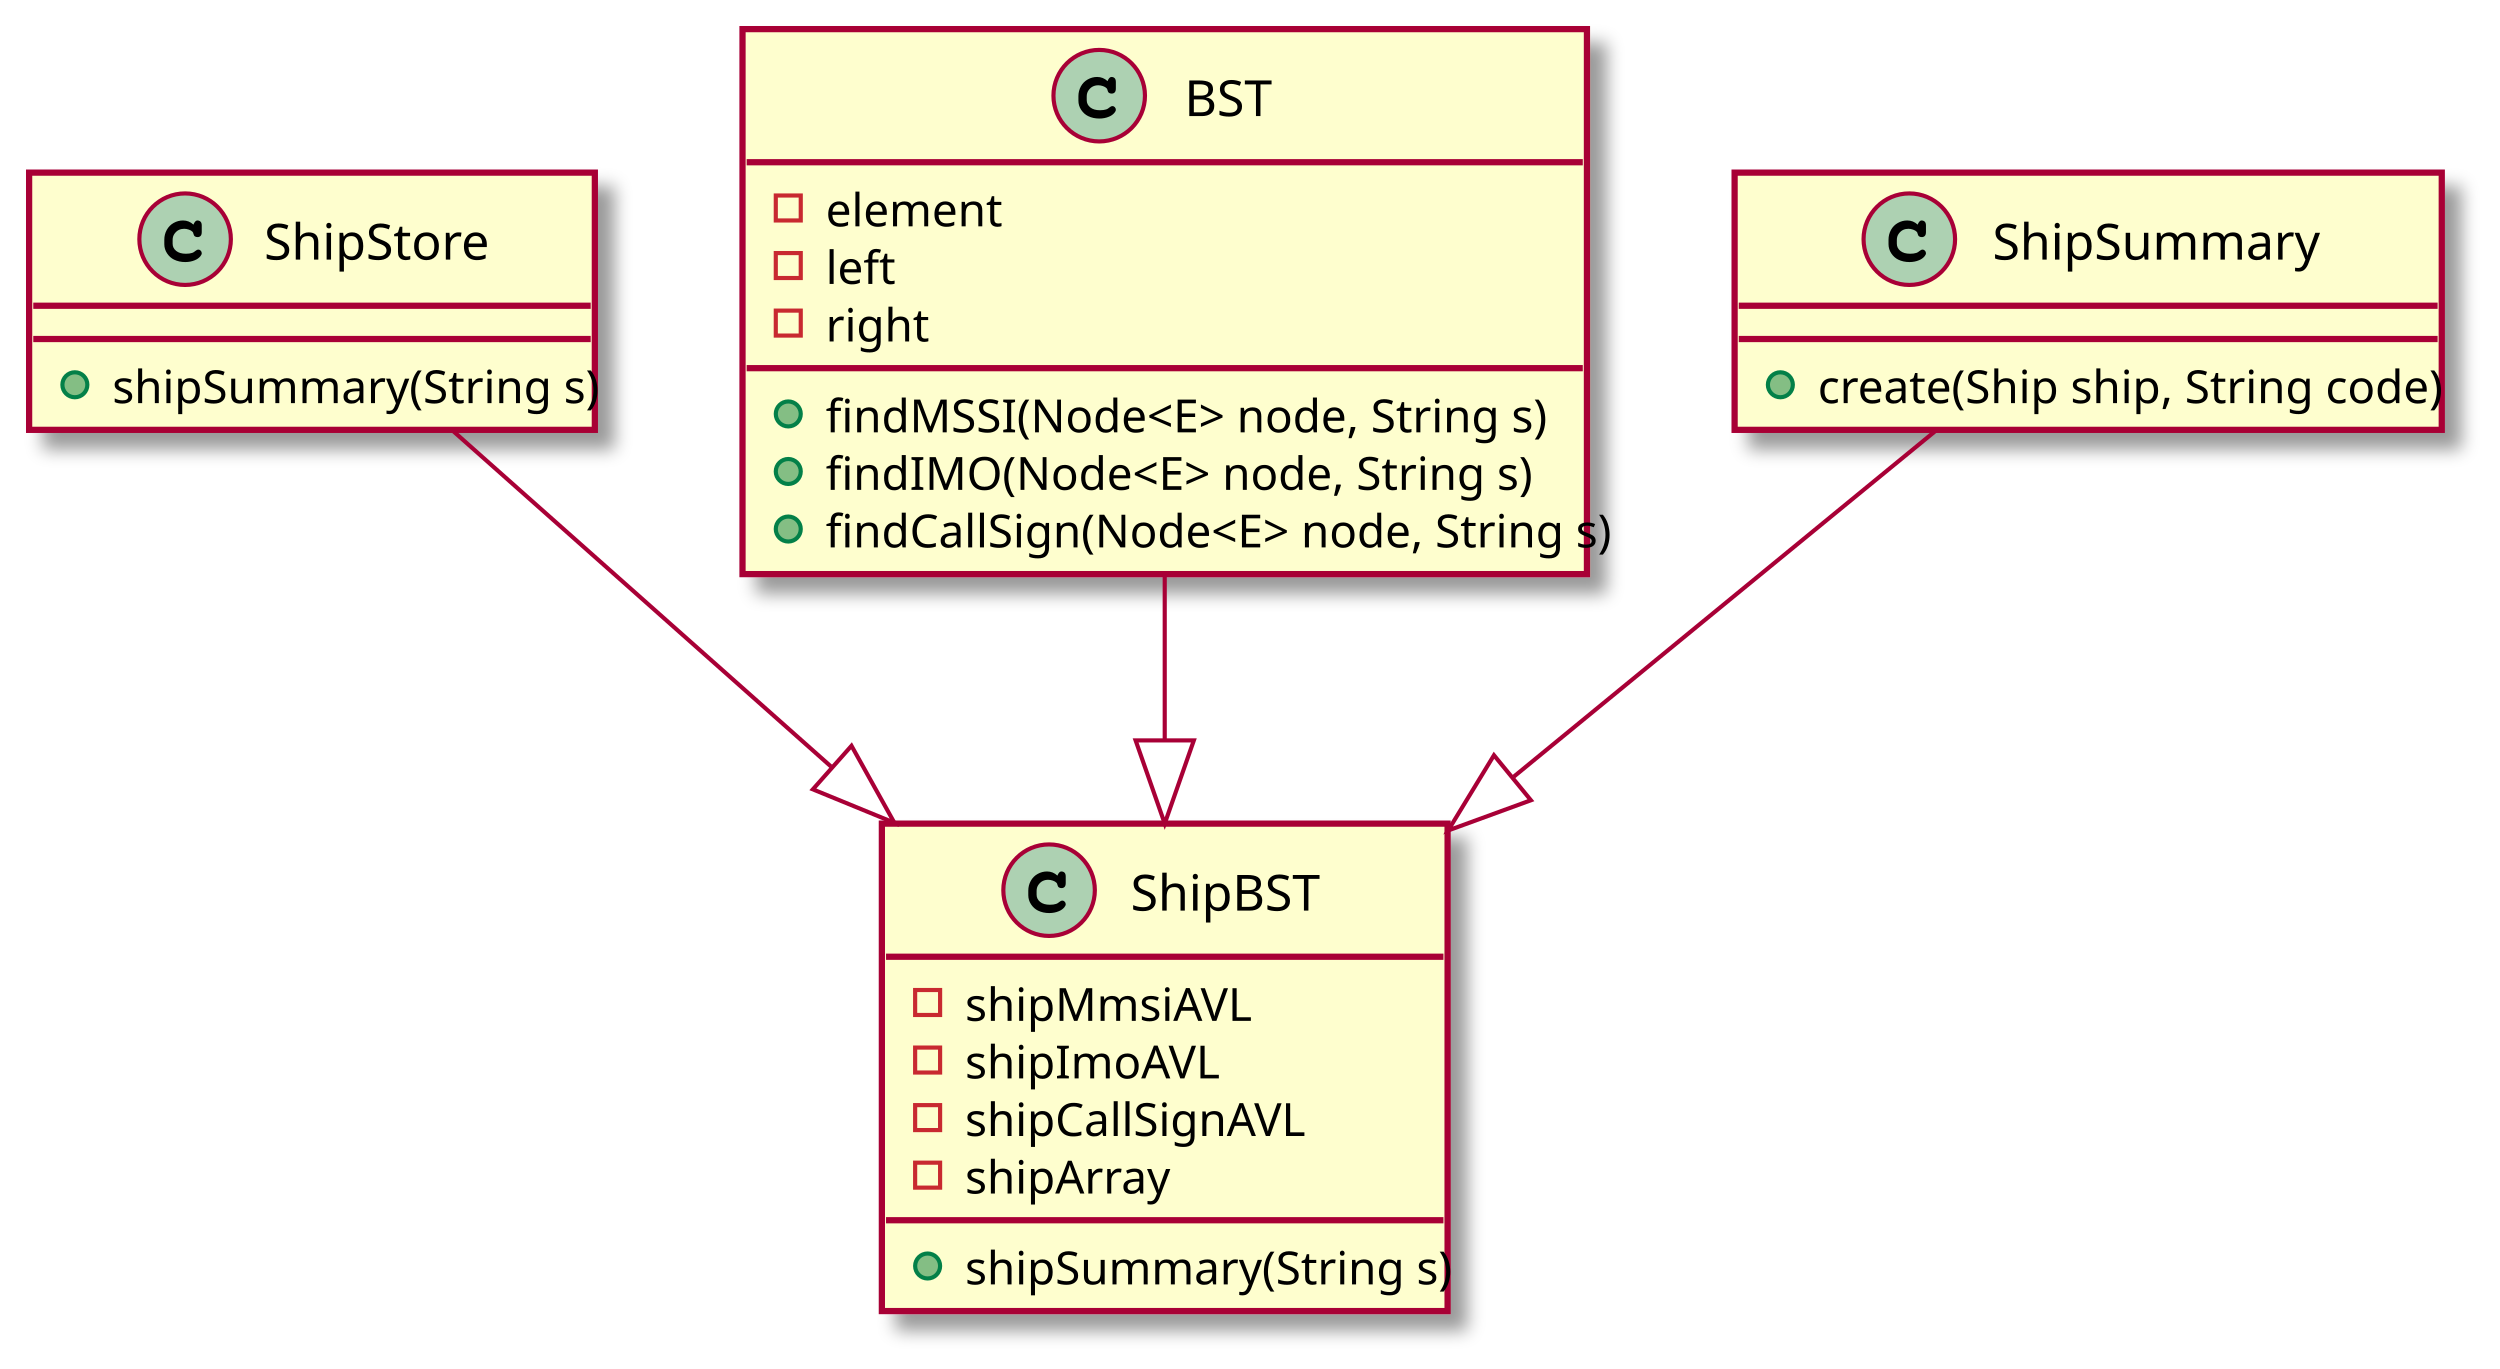
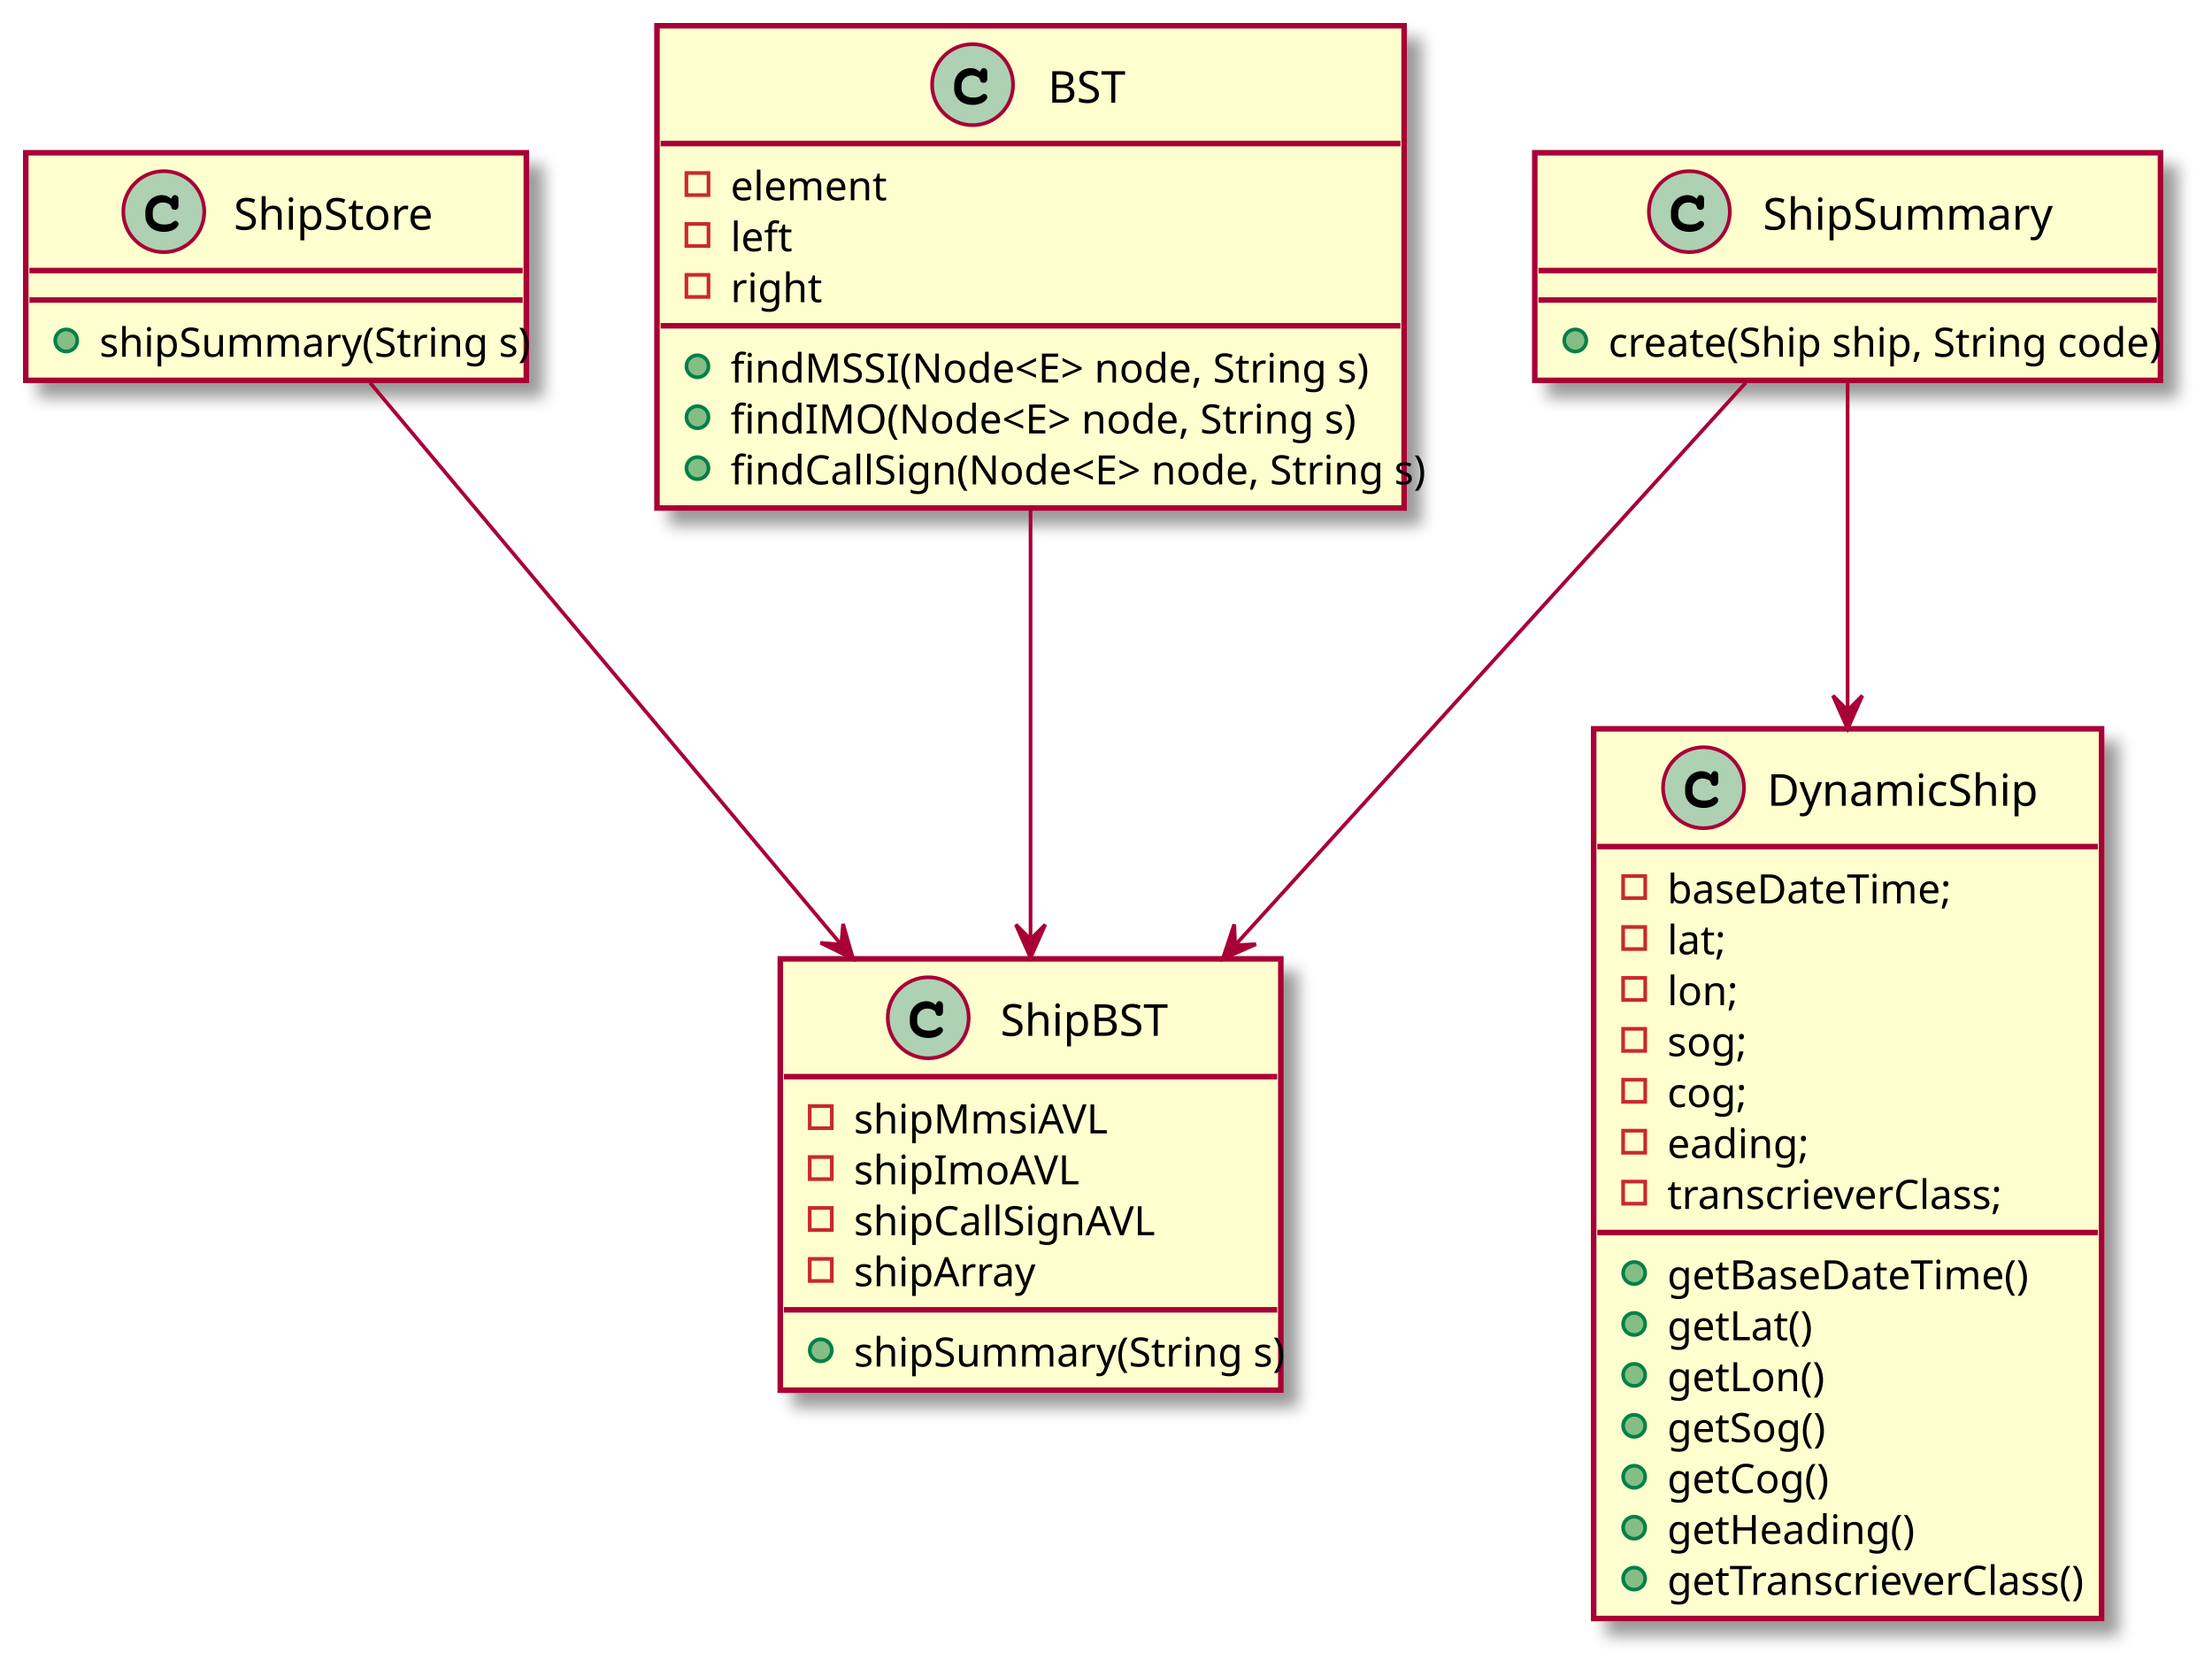
- <svg xmlns="http://www.w3.org/2000/svg" contentScriptType="application/ecmascript" contentStyleType="text/css" height="329px" preserveAspectRatio="none" style="width:601px;height:329px;background:#FFFFFF;" version="1.1" viewBox="0 0 601 329" width="601px" zoomAndPan="magnify">
+ <svg xmlns="http://www.w3.org/2000/svg" contentScriptType="application/ecmascript" contentStyleType="text/css" height="453px" preserveAspectRatio="none" style="width:601px;height:453px;background:#FFFFFF;" version="1.1" viewBox="0 0 601 453" width="601px" zoomAndPan="magnify">
  <defs>
-     <filter height="300%" id="fvtpdnmj3bfv8" width="300%" x="-1" y="-1">
+     <filter height="300%" id="f196x17f7mw6dp" width="300%" x="-1" y="-1">
      <feGaussianBlur result="blurOut" stdDeviation="2.0" />
      <feColorMatrix in="blurOut" result="blurOut2" type="matrix" values="0 0 0 0 0 0 0 0 0 0 0 0 0 0 0 0 0 0 .4 0" />
      <feOffset dx="4.0" dy="4.0" in="blurOut2" result="blurOut3" />
      <feBlend in="SourceGraphic" in2="blurOut3" mode="normal" />
    </filter>
  </defs>
  <g>
-     <rect codeLine="3" fill="#FEFECE" filter="url(#fvtpdnmj3bfv8)" height="61.836" id="ShipStore" style="stroke:#A80036;stroke-width:1.5;" width="136" x="7" y="41.5" />
+     <rect codeLine="3" fill="#FEFECE" filter="url(#f196x17f7mw6dp)" height="61.836" id="ShipStore" style="stroke:#A80036;stroke-width:1.5;" width="136" x="7" y="41.5" />
    <ellipse cx="44.5" cy="57.5" fill="#ADD1B2" rx="11" ry="11" style="stroke:#A80036;stroke-width:1.0;" />
    <path d="M46.5,54 Q46.703,53.5 46.938,53.25 Q47.172,53 47.438,53 Q47.906,53 48.203,53.281 Q48.5,53.562 48.5,54.219 L48.5,55.781 Q48.5,56.438 48.219,56.719 Q47.938,57 47.5,57 Q47.109,57 46.859,56.828 Q46.609,56.656 46.5,56.203 Q46.453,55.891 46.281,55.719 Q45.969,55.391 45.406,55.203 Q44.844,55 44.281,55 Q43.578,55 42.984,55.281 Q42.406,55.562 41.953,56.188 Q41.5,56.812 41.5,57.672 L41.5,58.594 Q41.5,59.625 42.344,60.312 Q43.188,61 44.688,61 Q45.578,61 46.203,60.797 Q46.562,60.688 46.969,60.328 Q47.234,60.125 47.375,60.062 Q47.516,60 47.688,60 Q48.016,60 48.25,60.266 Q48.5,60.516 48.5,60.875 Q48.5,61.219 48.156,61.625 Q47.656,62.219 46.859,62.547 Q45.812,63 44.531,63 Q43.031,63 41.828,62.406 Q40.859,61.938 40.172,60.922 Q39.5,59.906 39.5,58.703 L39.5,57.609 Q39.5,56.359 40.094,55.266 Q40.703,54.172 41.75,53.594 Q42.812,53 44,53 Q44.719,53 45.344,53.25 Q45.969,53.5 46.5,54 Z " fill="#000000" />
    <text fill="#000000" font-family="sans-serif" font-size="12" lengthAdjust="spacing" textLength="54" x="63.5" y="62.41">ShipStore</text>
    <line style="stroke:#A80036;stroke-width:1.5;" x1="8" x2="142" y1="73.5" y2="73.5" />
    <line style="stroke:#A80036;stroke-width:1.5;" x1="8" x2="142" y1="81.5" y2="81.5" />
    <ellipse cx="18" cy="92.5" fill="#84BE84" rx="3" ry="3" style="stroke:#038048;stroke-width:1.0;" />
    <text fill="#000000" font-family="sans-serif" font-size="11" lengthAdjust="spacing" textLength="110" x="27" y="96.919">shipSummary(String s)</text>
-     <rect codeLine="6" fill="#FEFECE" filter="url(#fvtpdnmj3bfv8)" height="117.18" id="ShipBST" style="stroke:#A80036;stroke-width:1.5;" width="136" x="212" y="198" />
-     <ellipse cx="252.2" cy="214" fill="#ADD1B2" rx="11" ry="11" style="stroke:#A80036;stroke-width:1.0;" />
-     <path d="M254.2,210.5 Q254.403,210 254.637,209.75 Q254.872,209.5 255.137,209.5 Q255.606,209.5 255.903,209.781 Q256.2,210.062 256.2,210.719 L256.2,212.281 Q256.2,212.938 255.919,213.219 Q255.637,213.5 255.2,213.5 Q254.809,213.5 254.559,213.328 Q254.309,213.156 254.2,212.703 Q254.153,212.391 253.981,212.219 Q253.669,211.891 253.106,211.703 Q252.544,211.5 251.981,211.5 Q251.278,211.5 250.684,211.781 Q250.106,212.062 249.653,212.688 Q249.2,213.312 249.2,214.172 L249.2,215.094 Q249.2,216.125 250.044,216.812 Q250.887,217.5 252.387,217.5 Q253.278,217.5 253.903,217.297 Q254.262,217.188 254.669,216.828 Q254.934,216.625 255.075,216.562 Q255.216,216.5 255.387,216.5 Q255.716,216.5 255.95,216.766 Q256.2,217.016 256.2,217.375 Q256.2,217.719 255.856,218.125 Q255.356,218.719 254.559,219.047 Q253.512,219.5 252.231,219.5 Q250.731,219.5 249.528,218.906 Q248.559,218.438 247.872,217.422 Q247.2,216.406 247.2,215.203 L247.2,214.109 Q247.2,212.859 247.794,211.766 Q248.403,210.672 249.45,210.094 Q250.512,209.5 251.7,209.5 Q252.419,209.5 253.044,209.75 Q253.669,210 254.2,210.5 Z " fill="#000000" />
-     <text fill="#000000" font-family="sans-serif" font-size="12" lengthAdjust="spacing" textLength="48" x="271.8" y="218.91">ShipBST</text>
-     <line style="stroke:#A80036;stroke-width:1.5;" x1="213" x2="347" y1="230" y2="230" />
-     <rect fill="none" height="6" style="stroke:#C82930;stroke-width:1.0;" width="6" x="220" y="238" />
-     <text fill="#000000" font-family="sans-serif" font-size="11" lengthAdjust="spacing" textLength="66" x="232" y="245.419">shipMmsiAVL</text>
-     <rect fill="none" height="6" style="stroke:#C82930;stroke-width:1.0;" width="6" x="220" y="251.836" />
-     <text fill="#000000" font-family="sans-serif" font-size="11" lengthAdjust="spacing" textLength="58" x="232" y="259.255">shipImoAVL</text>
-     <rect fill="none" height="6" style="stroke:#C82930;stroke-width:1.0;" width="6" x="220" y="265.672" />
-     <text fill="#000000" font-family="sans-serif" font-size="11" lengthAdjust="spacing" textLength="80" x="232" y="273.091">shipCallSignAVL</text>
-     <rect fill="none" height="6" style="stroke:#C82930;stroke-width:1.0;" width="6" x="220" y="279.508" />
-     <text fill="#000000" font-family="sans-serif" font-size="11" lengthAdjust="spacing" textLength="48" x="232" y="286.927">shipArray</text>
-     <line style="stroke:#A80036;stroke-width:1.5;" x1="213" x2="347" y1="293.344" y2="293.344" />
-     <ellipse cx="223" cy="304.344" fill="#84BE84" rx="3" ry="3" style="stroke:#038048;stroke-width:1.0;" />
-     <text fill="#000000" font-family="sans-serif" font-size="11" lengthAdjust="spacing" textLength="110" x="232" y="308.763">shipSummary(String s)</text>
-     <rect codeLine="13" fill="#FEFECE" filter="url(#fvtpdnmj3bfv8)" height="131.016" id="BST" style="stroke:#A80036;stroke-width:1.5;" width="203" x="178.5" y="7" />
+     <rect codeLine="6" fill="#FEFECE" filter="url(#f196x17f7mw6dp)" height="117.18" id="ShipBST" style="stroke:#A80036;stroke-width:1.5;" width="136" x="212" y="260.5" />
+     <ellipse cx="252.2" cy="276.5" fill="#ADD1B2" rx="11" ry="11" style="stroke:#A80036;stroke-width:1.0;" />
+     <path d="M254.2,273 Q254.403,272.5 254.637,272.25 Q254.872,272 255.137,272 Q255.606,272 255.903,272.281 Q256.2,272.562 256.2,273.219 L256.2,274.781 Q256.2,275.438 255.919,275.719 Q255.637,276 255.2,276 Q254.809,276 254.559,275.828 Q254.309,275.656 254.2,275.203 Q254.153,274.891 253.981,274.719 Q253.669,274.391 253.106,274.203 Q252.544,274 251.981,274 Q251.278,274 250.684,274.281 Q250.106,274.562 249.653,275.188 Q249.2,275.812 249.2,276.672 L249.2,277.594 Q249.2,278.625 250.044,279.312 Q250.887,280 252.387,280 Q253.278,280 253.903,279.797 Q254.262,279.688 254.669,279.328 Q254.934,279.125 255.075,279.062 Q255.216,279 255.387,279 Q255.716,279 255.95,279.266 Q256.2,279.516 256.2,279.875 Q256.2,280.219 255.856,280.625 Q255.356,281.219 254.559,281.547 Q253.512,282 252.231,282 Q250.731,282 249.528,281.406 Q248.559,280.938 247.872,279.922 Q247.2,278.906 247.2,277.703 L247.2,276.609 Q247.2,275.359 247.794,274.266 Q248.403,273.172 249.45,272.594 Q250.512,272 251.7,272 Q252.419,272 253.044,272.25 Q253.669,272.5 254.2,273 Z " fill="#000000" />
+     <text fill="#000000" font-family="sans-serif" font-size="12" lengthAdjust="spacing" textLength="48" x="271.8" y="281.41">ShipBST</text>
+     <line style="stroke:#A80036;stroke-width:1.5;" x1="213" x2="347" y1="292.5" y2="292.5" />
+     <rect fill="none" height="6" style="stroke:#C82930;stroke-width:1.0;" width="6" x="220" y="300.5" />
+     <text fill="#000000" font-family="sans-serif" font-size="11" lengthAdjust="spacing" textLength="66" x="232" y="307.919">shipMmsiAVL</text>
+     <rect fill="none" height="6" style="stroke:#C82930;stroke-width:1.0;" width="6" x="220" y="314.336" />
+     <text fill="#000000" font-family="sans-serif" font-size="11" lengthAdjust="spacing" textLength="58" x="232" y="321.755">shipImoAVL</text>
+     <rect fill="none" height="6" style="stroke:#C82930;stroke-width:1.0;" width="6" x="220" y="328.172" />
+     <text fill="#000000" font-family="sans-serif" font-size="11" lengthAdjust="spacing" textLength="80" x="232" y="335.591">shipCallSignAVL</text>
+     <rect fill="none" height="6" style="stroke:#C82930;stroke-width:1.0;" width="6" x="220" y="342.008" />
+     <text fill="#000000" font-family="sans-serif" font-size="11" lengthAdjust="spacing" textLength="48" x="232" y="349.427">shipArray</text>
+     <line style="stroke:#A80036;stroke-width:1.5;" x1="213" x2="347" y1="355.844" y2="355.844" />
+     <ellipse cx="223" cy="366.844" fill="#84BE84" rx="3" ry="3" style="stroke:#038048;stroke-width:1.0;" />
+     <text fill="#000000" font-family="sans-serif" font-size="11" lengthAdjust="spacing" textLength="110" x="232" y="371.263">shipSummary(String s)</text>
+     <rect codeLine="13" fill="#FEFECE" filter="url(#f196x17f7mw6dp)" height="131.016" id="BST" style="stroke:#A80036;stroke-width:1.5;" width="203" x="178.5" y="7" />
    <ellipse cx="264.25" cy="23" fill="#ADD1B2" rx="11" ry="11" style="stroke:#A80036;stroke-width:1.0;" />
    <path d="M266.25,19.5 Q266.453,19 266.688,18.75 Q266.922,18.5 267.188,18.5 Q267.656,18.5 267.953,18.781 Q268.25,19.062 268.25,19.719 L268.25,21.281 Q268.25,21.938 267.969,22.219 Q267.688,22.5 267.25,22.5 Q266.859,22.5 266.609,22.328 Q266.359,22.156 266.25,21.703 Q266.203,21.391 266.031,21.219 Q265.719,20.891 265.156,20.703 Q264.594,20.5 264.031,20.5 Q263.328,20.5 262.734,20.781 Q262.156,21.062 261.703,21.688 Q261.25,22.312 261.25,23.172 L261.25,24.094 Q261.25,25.125 262.094,25.812 Q262.938,26.5 264.438,26.5 Q265.328,26.5 265.953,26.297 Q266.312,26.188 266.719,25.828 Q266.984,25.625 267.125,25.562 Q267.266,25.5 267.438,25.5 Q267.766,25.5 268,25.766 Q268.25,26.016 268.25,26.375 Q268.25,26.719 267.906,27.125 Q267.406,27.719 266.609,28.047 Q265.562,28.5 264.281,28.5 Q262.781,28.5 261.578,27.906 Q260.609,27.438 259.922,26.422 Q259.25,25.406 259.25,24.203 L259.25,23.109 Q259.25,21.859 259.844,20.766 Q260.453,19.672 261.5,19.094 Q262.562,18.5 263.75,18.5 Q264.469,18.5 265.094,18.75 Q265.719,19 266.25,19.5 Z " fill="#000000" />
    <text fill="#000000" font-family="sans-serif" font-size="12" lengthAdjust="spacing" textLength="23" x="284.75" y="27.91">BST</text>
    <line style="stroke:#A80036;stroke-width:1.5;" x1="179.5" x2="380.5" y1="39" y2="39" />
    <rect fill="none" height="6" style="stroke:#C82930;stroke-width:1.0;" width="6" x="186.5" y="47" />
    <text fill="#000000" font-family="sans-serif" font-size="11" lengthAdjust="spacing" textLength="37" x="198.5" y="54.419">element</text>
    <rect fill="none" height="6" style="stroke:#C82930;stroke-width:1.0;" width="6" x="186.5" y="60.836" />
    <text fill="#000000" font-family="sans-serif" font-size="11" lengthAdjust="spacing" textLength="15" x="198.5" y="68.255">left</text>
    <rect fill="none" height="6" style="stroke:#C82930;stroke-width:1.0;" width="6" x="186.5" y="74.672" />
    <text fill="#000000" font-family="sans-serif" font-size="11" lengthAdjust="spacing" textLength="21" x="198.5" y="82.091">right</text>
    <line style="stroke:#A80036;stroke-width:1.5;" x1="179.5" x2="380.5" y1="88.508" y2="88.508" />
    <ellipse cx="189.5" cy="99.508" fill="#84BE84" rx="3" ry="3" style="stroke:#038048;stroke-width:1.0;" />
    <text fill="#000000" font-family="sans-serif" font-size="11" lengthAdjust="spacing" textLength="163" x="198.5" y="103.927">findMSSI(Node&lt;E&gt; node, String s)</text>
    <ellipse cx="189.5" cy="113.344" fill="#84BE84" rx="3" ry="3" style="stroke:#038048;stroke-width:1.0;" />
    <text fill="#000000" font-family="sans-serif" font-size="11" lengthAdjust="spacing" textLength="157" x="198.5" y="117.763">findIMO(Node&lt;E&gt; node, String s)</text>
    <ellipse cx="189.5" cy="127.18" fill="#84BE84" rx="3" ry="3" style="stroke:#038048;stroke-width:1.0;" />
    <text fill="#000000" font-family="sans-serif" font-size="11" lengthAdjust="spacing" textLength="177" x="198.5" y="131.599">findCallSign(Node&lt;E&gt; node, String s)</text>
-     <rect codeLine="22" fill="#FEFECE" filter="url(#fvtpdnmj3bfv8)" height="61.836" id="ShipSummary" style="stroke:#A80036;stroke-width:1.5;" width="170" x="417" y="41.5" />
+     <rect codeLine="22" fill="#FEFECE" filter="url(#f196x17f7mw6dp)" height="61.836" id="ShipSummary" style="stroke:#A80036;stroke-width:1.5;" width="170" x="417" y="41.5" />
    <ellipse cx="459" cy="57.5" fill="#ADD1B2" rx="11" ry="11" style="stroke:#A80036;stroke-width:1.0;" />
    <path d="M461,54 Q461.203,53.5 461.438,53.25 Q461.672,53 461.938,53 Q462.406,53 462.703,53.281 Q463,53.562 463,54.219 L463,55.781 Q463,56.438 462.719,56.719 Q462.438,57 462,57 Q461.609,57 461.359,56.828 Q461.109,56.656 461,56.203 Q460.953,55.891 460.781,55.719 Q460.469,55.391 459.906,55.203 Q459.344,55 458.781,55 Q458.078,55 457.484,55.281 Q456.906,55.562 456.453,56.188 Q456,56.812 456,57.672 L456,58.594 Q456,59.625 456.844,60.312 Q457.688,61 459.188,61 Q460.078,61 460.703,60.797 Q461.062,60.688 461.469,60.328 Q461.734,60.125 461.875,60.062 Q462.016,60 462.188,60 Q462.516,60 462.75,60.266 Q463,60.516 463,60.875 Q463,61.219 462.656,61.625 Q462.156,62.219 461.359,62.547 Q460.312,63 459.031,63 Q457.531,63 456.328,62.406 Q455.359,61.938 454.672,60.922 Q454,59.906 454,58.703 L454,57.609 Q454,56.359 454.594,55.266 Q455.203,54.172 456.25,53.594 Q457.312,53 458.5,53 Q459.219,53 459.844,53.25 Q460.469,53.5 461,54 Z " fill="#000000" />
    <text fill="#000000" font-family="sans-serif" font-size="12" lengthAdjust="spacing" textLength="78" x="479" y="62.41">ShipSummary</text>
    <line style="stroke:#A80036;stroke-width:1.5;" x1="418" x2="586" y1="73.5" y2="73.5" />
    <line style="stroke:#A80036;stroke-width:1.5;" x1="418" x2="586" y1="81.5" y2="81.5" />
    <ellipse cx="428" cy="92.5" fill="#84BE84" rx="3" ry="3" style="stroke:#038048;stroke-width:1.0;" />
    <text fill="#000000" font-family="sans-serif" font-size="11" lengthAdjust="spacing" textLength="144" x="437" y="96.919">create(Ship ship, String code)</text>
-     <path codeLine="26" d="M280,138.18 C280,150.99 280,164.55 280,177.74 " fill="none" id="BST-to-ShipBST" style="stroke:#A80036;stroke-width:1.0;" />
-     <polygon fill="none" points="287,177.99,280,197.99,273,177.99,287,177.99" style="stroke:#A80036;stroke-width:1.0;" />
-     <path codeLine="27" d="M108.85,103.55 C133.58,125.51 168.17,156.21 199.78,184.28 " fill="none" id="ShipStore-to-ShipBST" style="stroke:#A80036;stroke-width:1.0;" />
-     <polygon fill="none" points="204.7,179.29,215.01,197.8,195.41,189.76,204.7,179.29" style="stroke:#A80036;stroke-width:1.0;" />
-     <path codeLine="28" d="M465.34,103.55 C437.79,126.14 398.92,158 363.9,186.72 " fill="none" id="ShipSummary-to-ShipBST" style="stroke:#A80036;stroke-width:1.0;" />
-     <polygon fill="none" points="368.03,192.38,348.13,199.65,359.15,181.56,368.03,192.38" style="stroke:#A80036;stroke-width:1.0;" />
+     <rect codeLine="25" fill="#FEFECE" filter="url(#f196x17f7mw6dp)" height="241.703" id="DynamicShip" style="stroke:#A80036;stroke-width:1.5;" width="138" x="433" y="198" />
+     <ellipse cx="462.85" cy="214" fill="#ADD1B2" rx="11" ry="11" style="stroke:#A80036;stroke-width:1.0;" />
+     <path d="M464.85,210.5 Q465.053,210 465.288,209.75 Q465.522,209.5 465.788,209.5 Q466.256,209.5 466.553,209.781 Q466.85,210.062 466.85,210.719 L466.85,212.281 Q466.85,212.938 466.569,213.219 Q466.288,213.5 465.85,213.5 Q465.459,213.5 465.209,213.328 Q464.959,213.156 464.85,212.703 Q464.803,212.391 464.631,212.219 Q464.319,211.891 463.756,211.703 Q463.194,211.5 462.631,211.5 Q461.928,211.5 461.334,211.781 Q460.756,212.062 460.303,212.688 Q459.85,213.312 459.85,214.172 L459.85,215.094 Q459.85,216.125 460.694,216.812 Q461.538,217.5 463.038,217.5 Q463.928,217.5 464.553,217.297 Q464.913,217.188 465.319,216.828 Q465.584,216.625 465.725,216.562 Q465.866,216.5 466.038,216.5 Q466.366,216.5 466.6,216.766 Q466.85,217.016 466.85,217.375 Q466.85,217.719 466.506,218.125 Q466.006,218.719 465.209,219.047 Q464.163,219.5 462.881,219.5 Q461.381,219.5 460.178,218.906 Q459.209,218.438 458.522,217.422 Q457.85,216.406 457.85,215.203 L457.85,214.109 Q457.85,212.859 458.444,211.766 Q459.053,210.672 460.1,210.094 Q461.163,209.5 462.35,209.5 Q463.069,209.5 463.694,209.75 Q464.319,210 464.85,210.5 Z " fill="#000000" />
+     <text fill="#000000" font-family="sans-serif" font-size="12" lengthAdjust="spacing" textLength="73" x="480.15" y="218.91">DynamicShip</text>
+     <line style="stroke:#A80036;stroke-width:1.5;" x1="434" x2="570" y1="230" y2="230" />
+     <rect fill="none" height="6" style="stroke:#C82930;stroke-width:1.0;" width="6" x="441" y="238" />
+     <text fill="#000000" font-family="sans-serif" font-size="11" lengthAdjust="spacing" textLength="71" x="453" y="245.419">baseDateTime;</text>
+     <rect fill="none" height="6" style="stroke:#C82930;stroke-width:1.0;" width="6" x="441" y="251.836" />
+     <text fill="#000000" font-family="sans-serif" font-size="11" lengthAdjust="spacing" textLength="14" x="453" y="259.255">lat;</text>
+     <rect fill="none" height="6" style="stroke:#C82930;stroke-width:1.0;" width="6" x="441" y="265.672" />
+     <text fill="#000000" font-family="sans-serif" font-size="11" lengthAdjust="spacing" textLength="17" x="453" y="273.091">lon;</text>
+     <rect fill="none" height="6" style="stroke:#C82930;stroke-width:1.0;" width="6" x="441" y="279.508" />
+     <text fill="#000000" font-family="sans-serif" font-size="11" lengthAdjust="spacing" textLength="21" x="453" y="286.927">sog;</text>
+     <rect fill="none" height="6" style="stroke:#C82930;stroke-width:1.0;" width="6" x="441" y="293.344" />
+     <text fill="#000000" font-family="sans-serif" font-size="11" lengthAdjust="spacing" textLength="21" x="453" y="300.763">cog;</text>
+     <rect fill="none" height="6" style="stroke:#C82930;stroke-width:1.0;" width="6" x="441" y="307.18" />
+     <text fill="#000000" font-family="sans-serif" font-size="11" lengthAdjust="spacing" textLength="35" x="453" y="314.599">eading;</text>
+     <rect fill="none" height="6" style="stroke:#C82930;stroke-width:1.0;" width="6" x="441" y="321.016" />
+     <text fill="#000000" font-family="sans-serif" font-size="11" lengthAdjust="spacing" textLength="89" x="453" y="328.435">transcrieverClass;</text>
+     <line style="stroke:#A80036;stroke-width:1.5;" x1="434" x2="570" y1="334.852" y2="334.852" />
+     <ellipse cx="444" cy="345.852" fill="#84BE84" rx="3" ry="3" style="stroke:#038048;stroke-width:1.0;" />
+     <text fill="#000000" font-family="sans-serif" font-size="11" lengthAdjust="spacing" textLength="92" x="453" y="350.271">getBaseDateTime()</text>
+     <ellipse cx="444" cy="359.688" fill="#84BE84" rx="3" ry="3" style="stroke:#038048;stroke-width:1.0;" />
+     <text fill="#000000" font-family="sans-serif" font-size="11" lengthAdjust="spacing" textLength="38" x="453" y="364.106">getLat()</text>
+     <ellipse cx="444" cy="373.523" fill="#84BE84" rx="3" ry="3" style="stroke:#038048;stroke-width:1.0;" />
+     <text fill="#000000" font-family="sans-serif" font-size="11" lengthAdjust="spacing" textLength="41" x="453" y="377.942">getLon()</text>
+     <ellipse cx="444" cy="387.359" fill="#84BE84" rx="3" ry="3" style="stroke:#038048;stroke-width:1.0;" />
+     <text fill="#000000" font-family="sans-serif" font-size="11" lengthAdjust="spacing" textLength="42" x="453" y="391.778">getSog()</text>
+     <ellipse cx="444" cy="401.195" fill="#84BE84" rx="3" ry="3" style="stroke:#038048;stroke-width:1.0;" />
+     <text fill="#000000" font-family="sans-serif" font-size="11" lengthAdjust="spacing" textLength="42" x="453" y="405.614">getCog()</text>
+     <ellipse cx="444" cy="415.031" fill="#84BE84" rx="3" ry="3" style="stroke:#038048;stroke-width:1.0;" />
+     <text fill="#000000" font-family="sans-serif" font-size="11" lengthAdjust="spacing" textLength="62" x="453" y="419.45">getHeading()</text>
+     <ellipse cx="444" cy="428.867" fill="#84BE84" rx="3" ry="3" style="stroke:#038048;stroke-width:1.0;" />
+     <text fill="#000000" font-family="sans-serif" font-size="11" lengthAdjust="spacing" textLength="112" x="453" y="433.286">getTranscrieverClass()</text>
+     <path codeLine="42" d="M280,138.06 C280,174.2 280,219.07 280,254.96 " fill="none" id="BST-to-ShipBST" style="stroke:#A80036;stroke-width:1.0;" />
+     <polygon fill="#A80036" points="280,260.19,284,251.19,280,255.19,276,251.19,280,260.19" style="stroke:#A80036;stroke-width:1.0;" />
+     <path codeLine="43" d="M100.55,103.97 C132.39,141.95 187.58,207.77 228.37,256.42 " fill="none" id="ShipStore-to-ShipBST" style="stroke:#A80036;stroke-width:1.0;" />
+     <polygon fill="#A80036" points="231.77,260.48,229.067,251.009,228.563,256.644,222.929,256.14,231.77,260.48" style="stroke:#A80036;stroke-width:1.0;" />
+     <path codeLine="44" d="M474.33,103.97 C439.78,142.02 379.85,208.03 335.65,256.71 " fill="none" id="ShipSummary-to-ShipBST" style="stroke:#A80036;stroke-width:1.0;" />
+     <polygon fill="#A80036" points="332.23,260.48,341.248,256.522,335.598,256.784,335.335,251.133,332.23,260.48" style="stroke:#A80036;stroke-width:1.0;" />
+     <path codeLine="45" d="M502,103.97 C502,126.76 502,159.56 502,192.67 " fill="none" id="ShipSummary-to-DynamicShip" style="stroke:#A80036;stroke-width:1.0;" />
+     <polygon fill="#A80036" points="502,197.98,506,188.98,502,192.98,498,188.98,502,197.98" style="stroke:#A80036;stroke-width:1.0;" />
  </g>
</svg>
